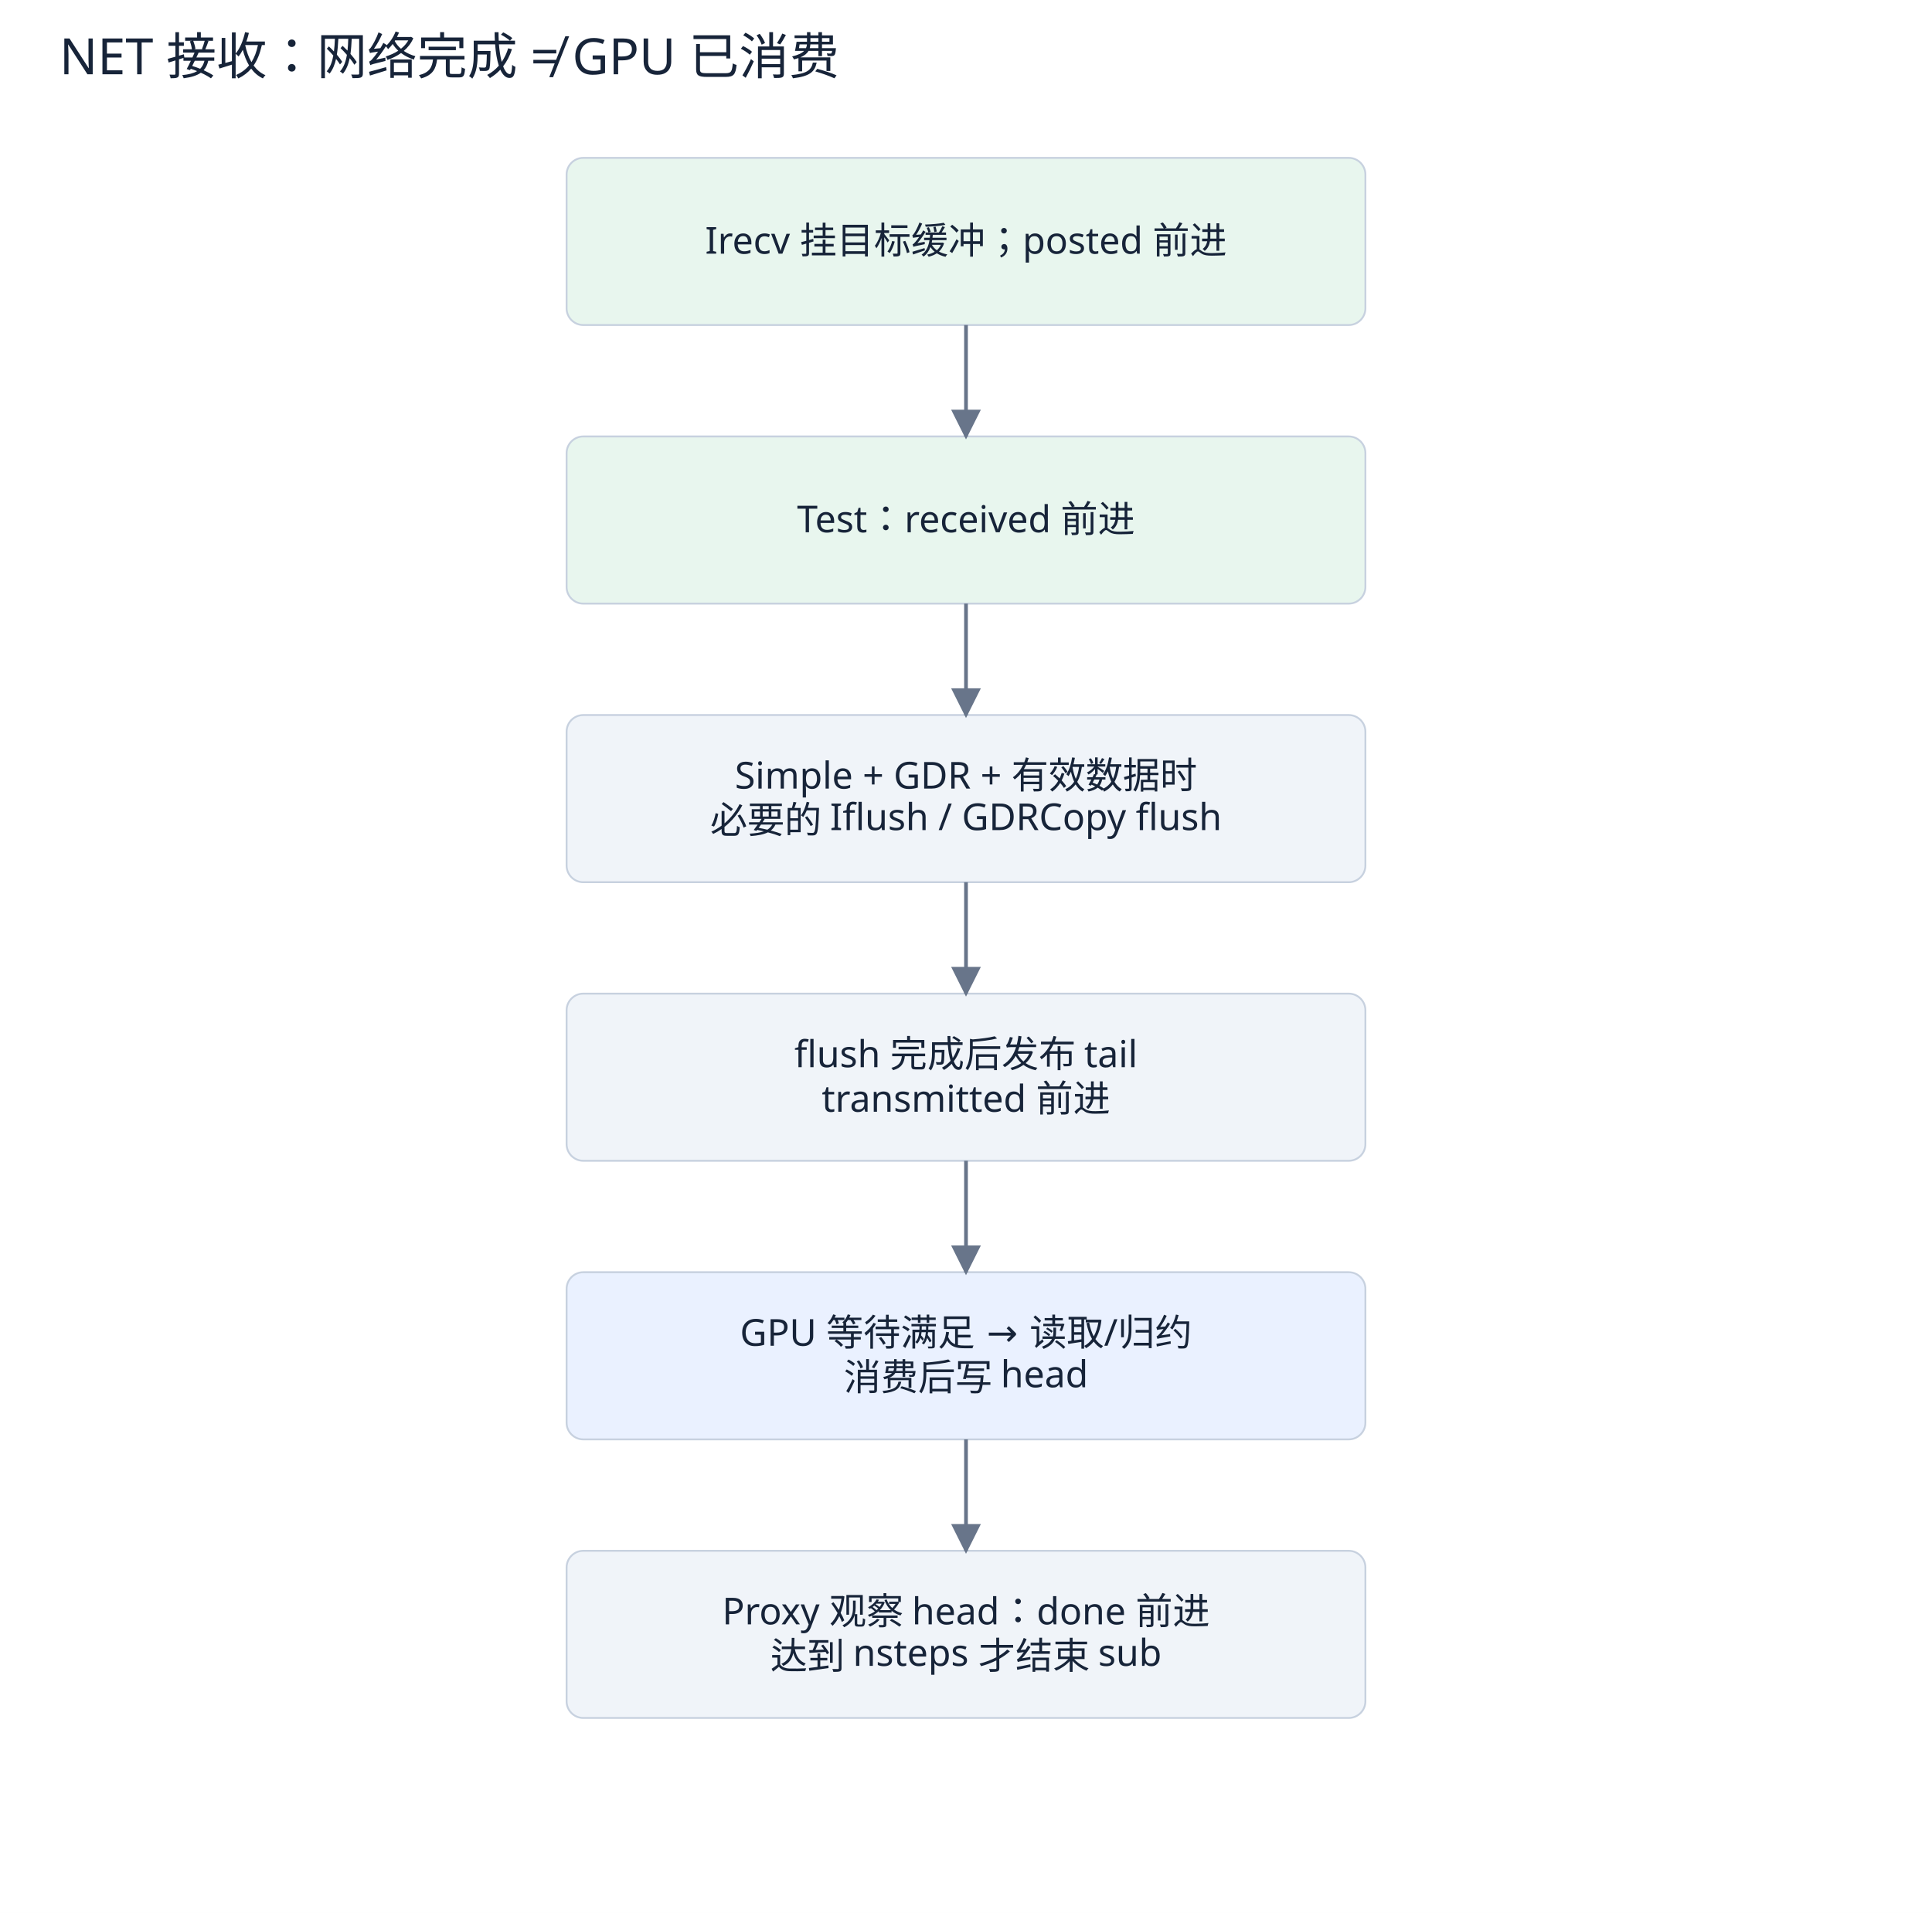
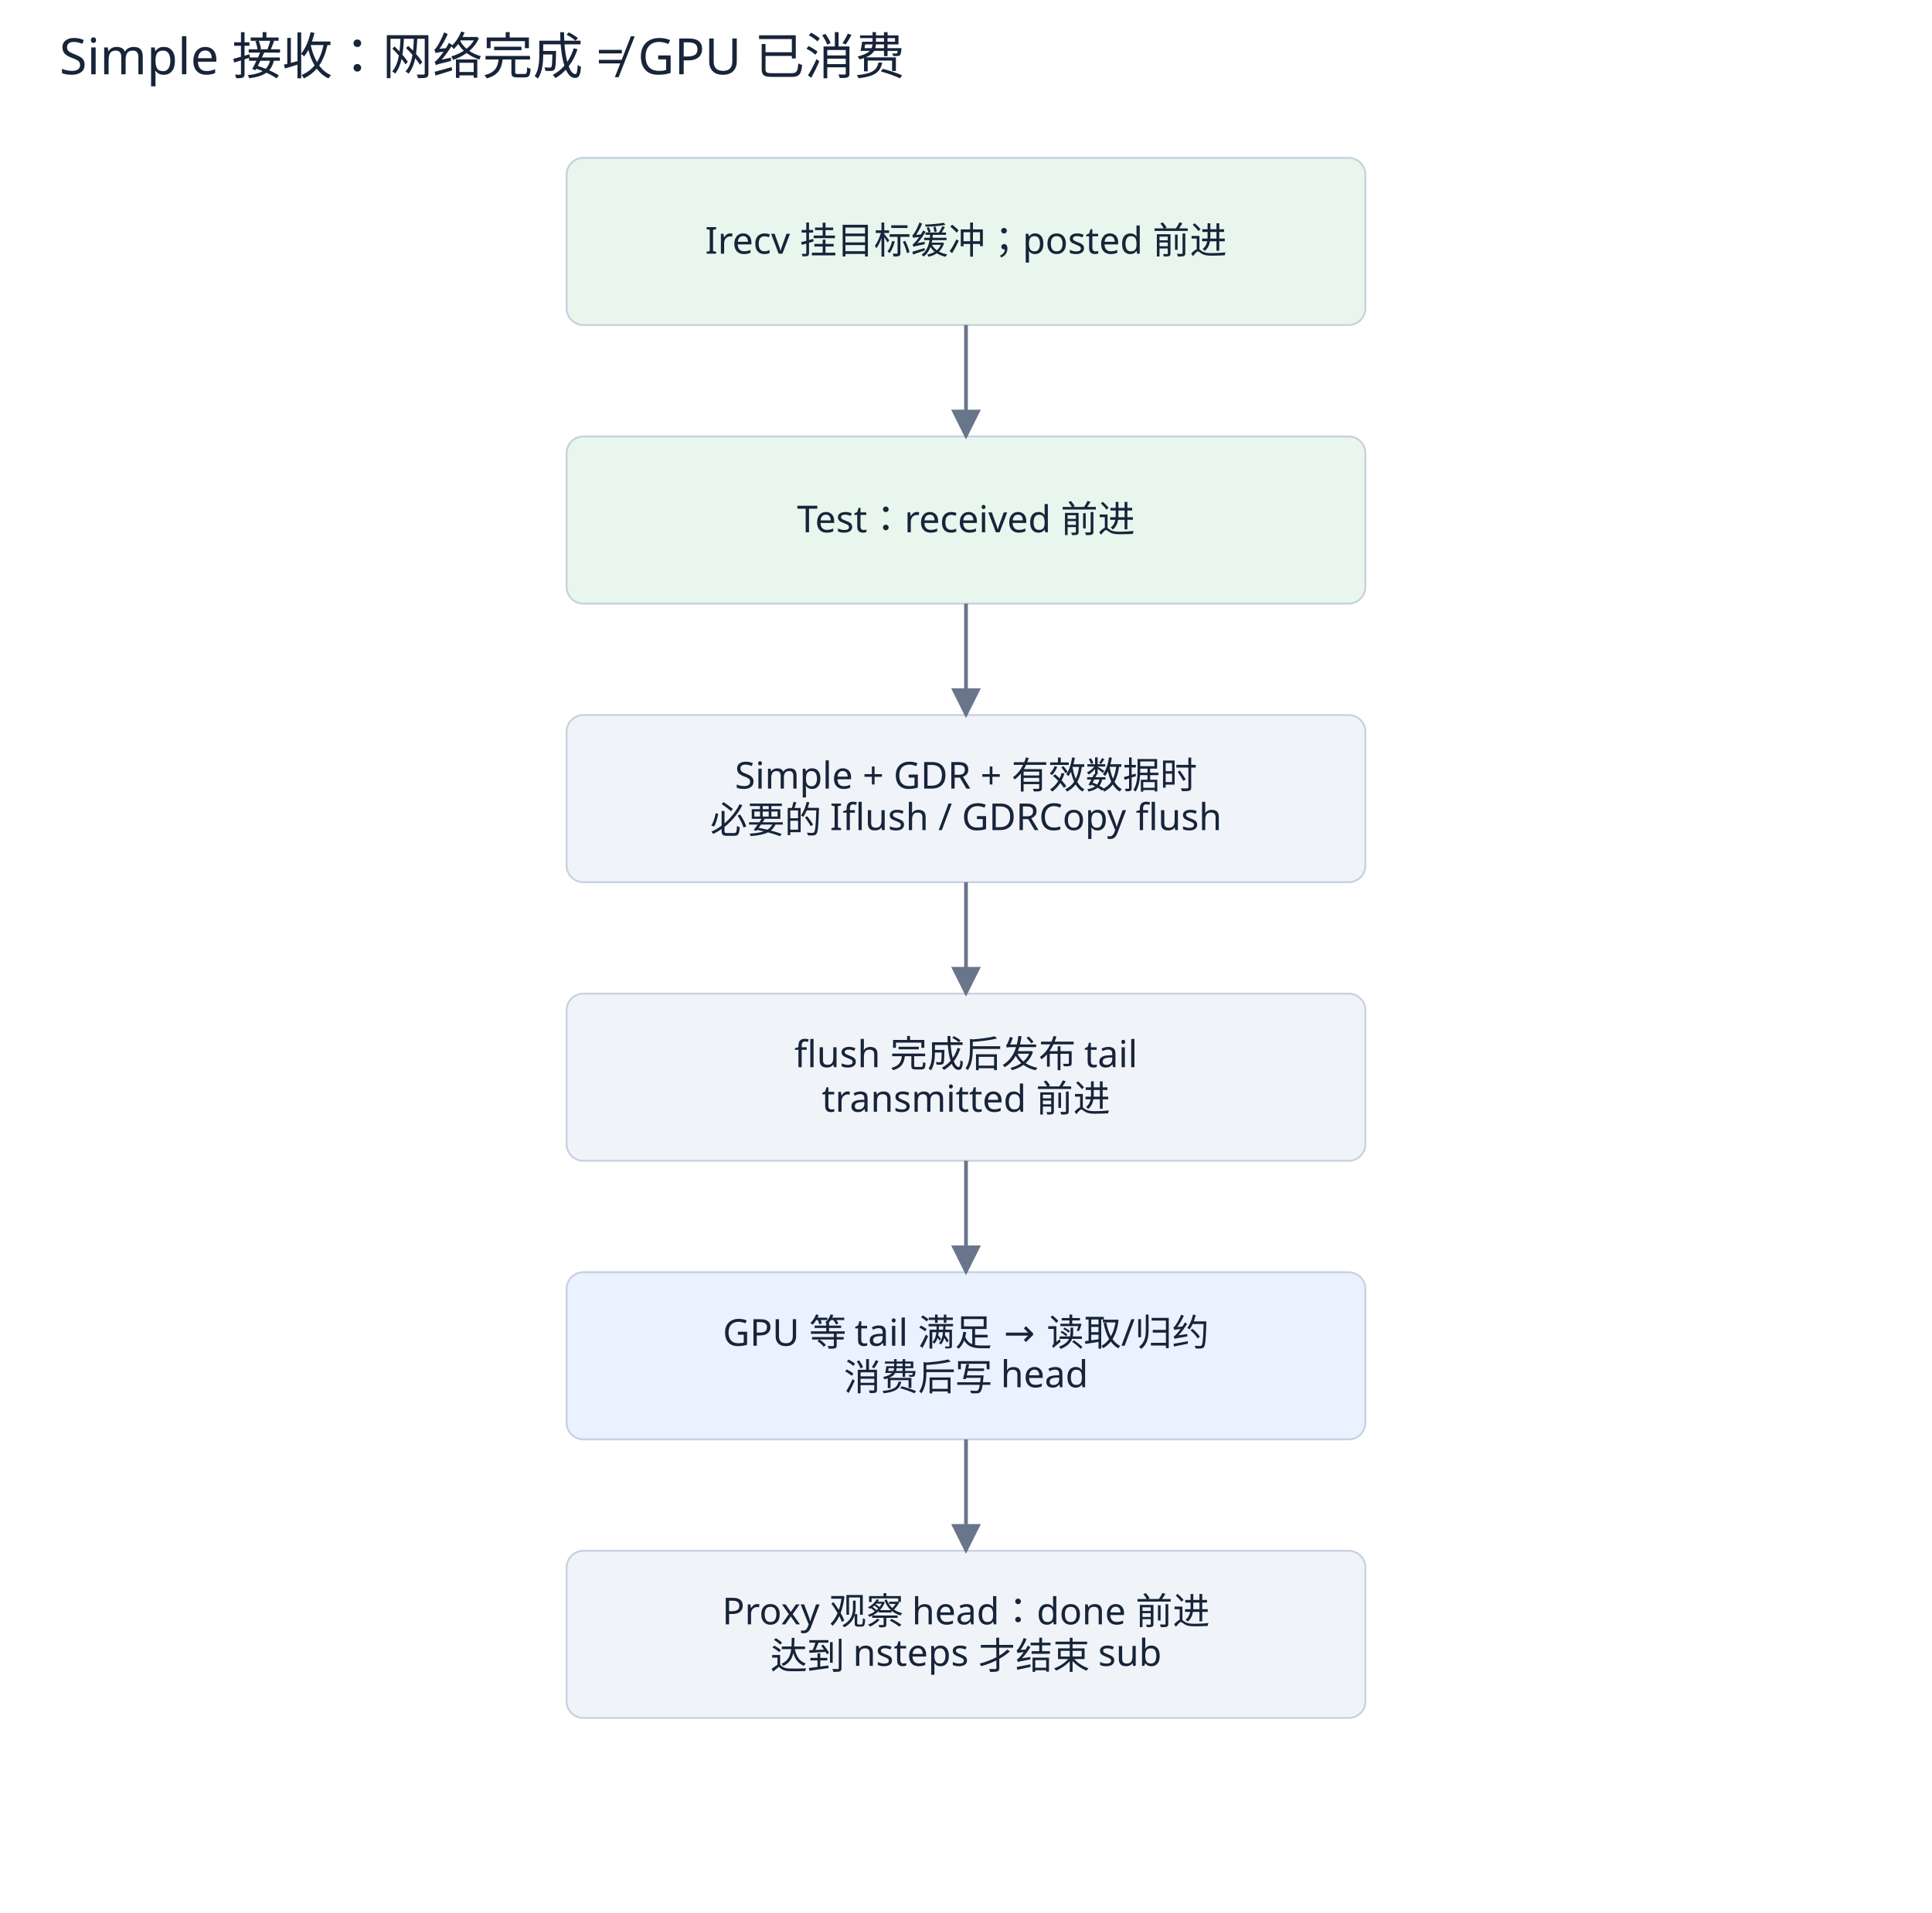
- <svg xmlns="http://www.w3.org/2000/svg" width="1040" height="1030" viewBox="0 0 1040 1030" role="img" aria-label="NET 接收：网络完成 ≠ GPU 已消费">
+ <svg xmlns="http://www.w3.org/2000/svg" width="1040" height="1030" viewBox="0 0 1040 1030" role="img" aria-label="Simple 接收：网络完成 ≠ GPU 已消费">
  <defs>
    <marker id="arrow" viewBox="0 0 10 10" refX="9" refY="5" markerWidth="8" markerHeight="8" orient="auto-start-reverse">
      <path d="M0 0 L10 5 L0 10Z" fill="#68758a" />
    </marker>
  </defs>
  <style>text{font-family:"Microsoft YaHei","Noto Sans SC","WenQuanYi Zen Hei",sans-serif;fill:#172439} .title{font-size:27px;font-weight:600} .small{font-size:18px} .mono{font-family:Consolas,monospace} </style>
  <rect width="1040" height="1030" fill="#fff" />
-   <text x="32" y="40" font-size="27" fill="#172439" text-anchor="start" font-weight="400">NET 接收：网络完成 ≠ GPU 已消费</text>
+   <text x="32" y="40" font-size="27" fill="#172439" text-anchor="start" font-weight="400">Simple 接收：网络完成 ≠ GPU 已消费</text>
  <rect x="305.0" y="85" width="430" height="90" rx="9" fill="#e8f6ee" stroke="#c7d1df" />
  <text x="520.0" y="136.6" font-size="20" fill="#172439" text-anchor="middle" font-weight="400">Irecv 挂目标缓冲；posted 前进</text>
  <rect x="305.0" y="235" width="430" height="90" rx="9" fill="#e8f6ee" stroke="#c7d1df" />
  <text x="520.0" y="286.6" font-size="20" fill="#172439" text-anchor="middle" font-weight="400">Test：received 前进</text>
  <rect x="305.0" y="385" width="430" height="90" rx="9" fill="#f0f4f9" stroke="#c7d1df" />
  <text x="520.0" y="424.6" font-size="20" fill="#172439" text-anchor="middle" font-weight="400">Simple + GDR + 有效数据时</text>
  <text x="520.0" y="448.6" font-size="20" fill="#172439" text-anchor="middle" font-weight="400">必要的 Iflush / GDRCopy flush</text>
  <rect x="305.0" y="535" width="430" height="90" rx="9" fill="#f0f4f9" stroke="#c7d1df" />
  <text x="520.0" y="574.6" font-size="20" fill="#172439" text-anchor="middle" font-weight="400">flush 完成后发布 tail</text>
  <text x="520.0" y="598.6" font-size="20" fill="#172439" text-anchor="middle" font-weight="400">transmitted 前进</text>
  <rect x="305.0" y="685" width="430" height="90" rx="9" fill="#eaf1ff" stroke="#c7d1df" />
-   <text x="520.0" y="724.6" font-size="20" fill="#172439" text-anchor="middle" font-weight="400">GPU 等待满足 → 读取/归约</text>
+   <text x="520.0" y="724.6" font-size="20" fill="#172439" text-anchor="middle" font-weight="400">GPU 等 tail 满足 → 读取/归约</text>
  <text x="520.0" y="748.6" font-size="20" fill="#172439" text-anchor="middle" font-weight="400">消费后写 head</text>
  <rect x="305.0" y="835" width="430" height="90" rx="9" fill="#f0f4f9" stroke="#c7d1df" />
  <text x="520.0" y="874.6" font-size="20" fill="#172439" text-anchor="middle" font-weight="400">Proxy 观察 head：done 前进</text>
  <text x="520.0" y="898.6" font-size="20" fill="#172439" text-anchor="middle" font-weight="400">达到 nsteps 才结束 sub</text>
  <path d="M520.0 175 L520.0 235" fill="none" stroke="#68758a" stroke-width="2" marker-end="url(#arrow)" />
  <path d="M520.0 325 L520.0 385" fill="none" stroke="#68758a" stroke-width="2" marker-end="url(#arrow)" />
  <path d="M520.0 475 L520.0 535" fill="none" stroke="#68758a" stroke-width="2" marker-end="url(#arrow)" />
  <path d="M520.0 625 L520.0 685" fill="none" stroke="#68758a" stroke-width="2" marker-end="url(#arrow)" />
  <path d="M520.0 775 L520.0 835" fill="none" stroke="#68758a" stroke-width="2" marker-end="url(#arrow)" />
</svg>
